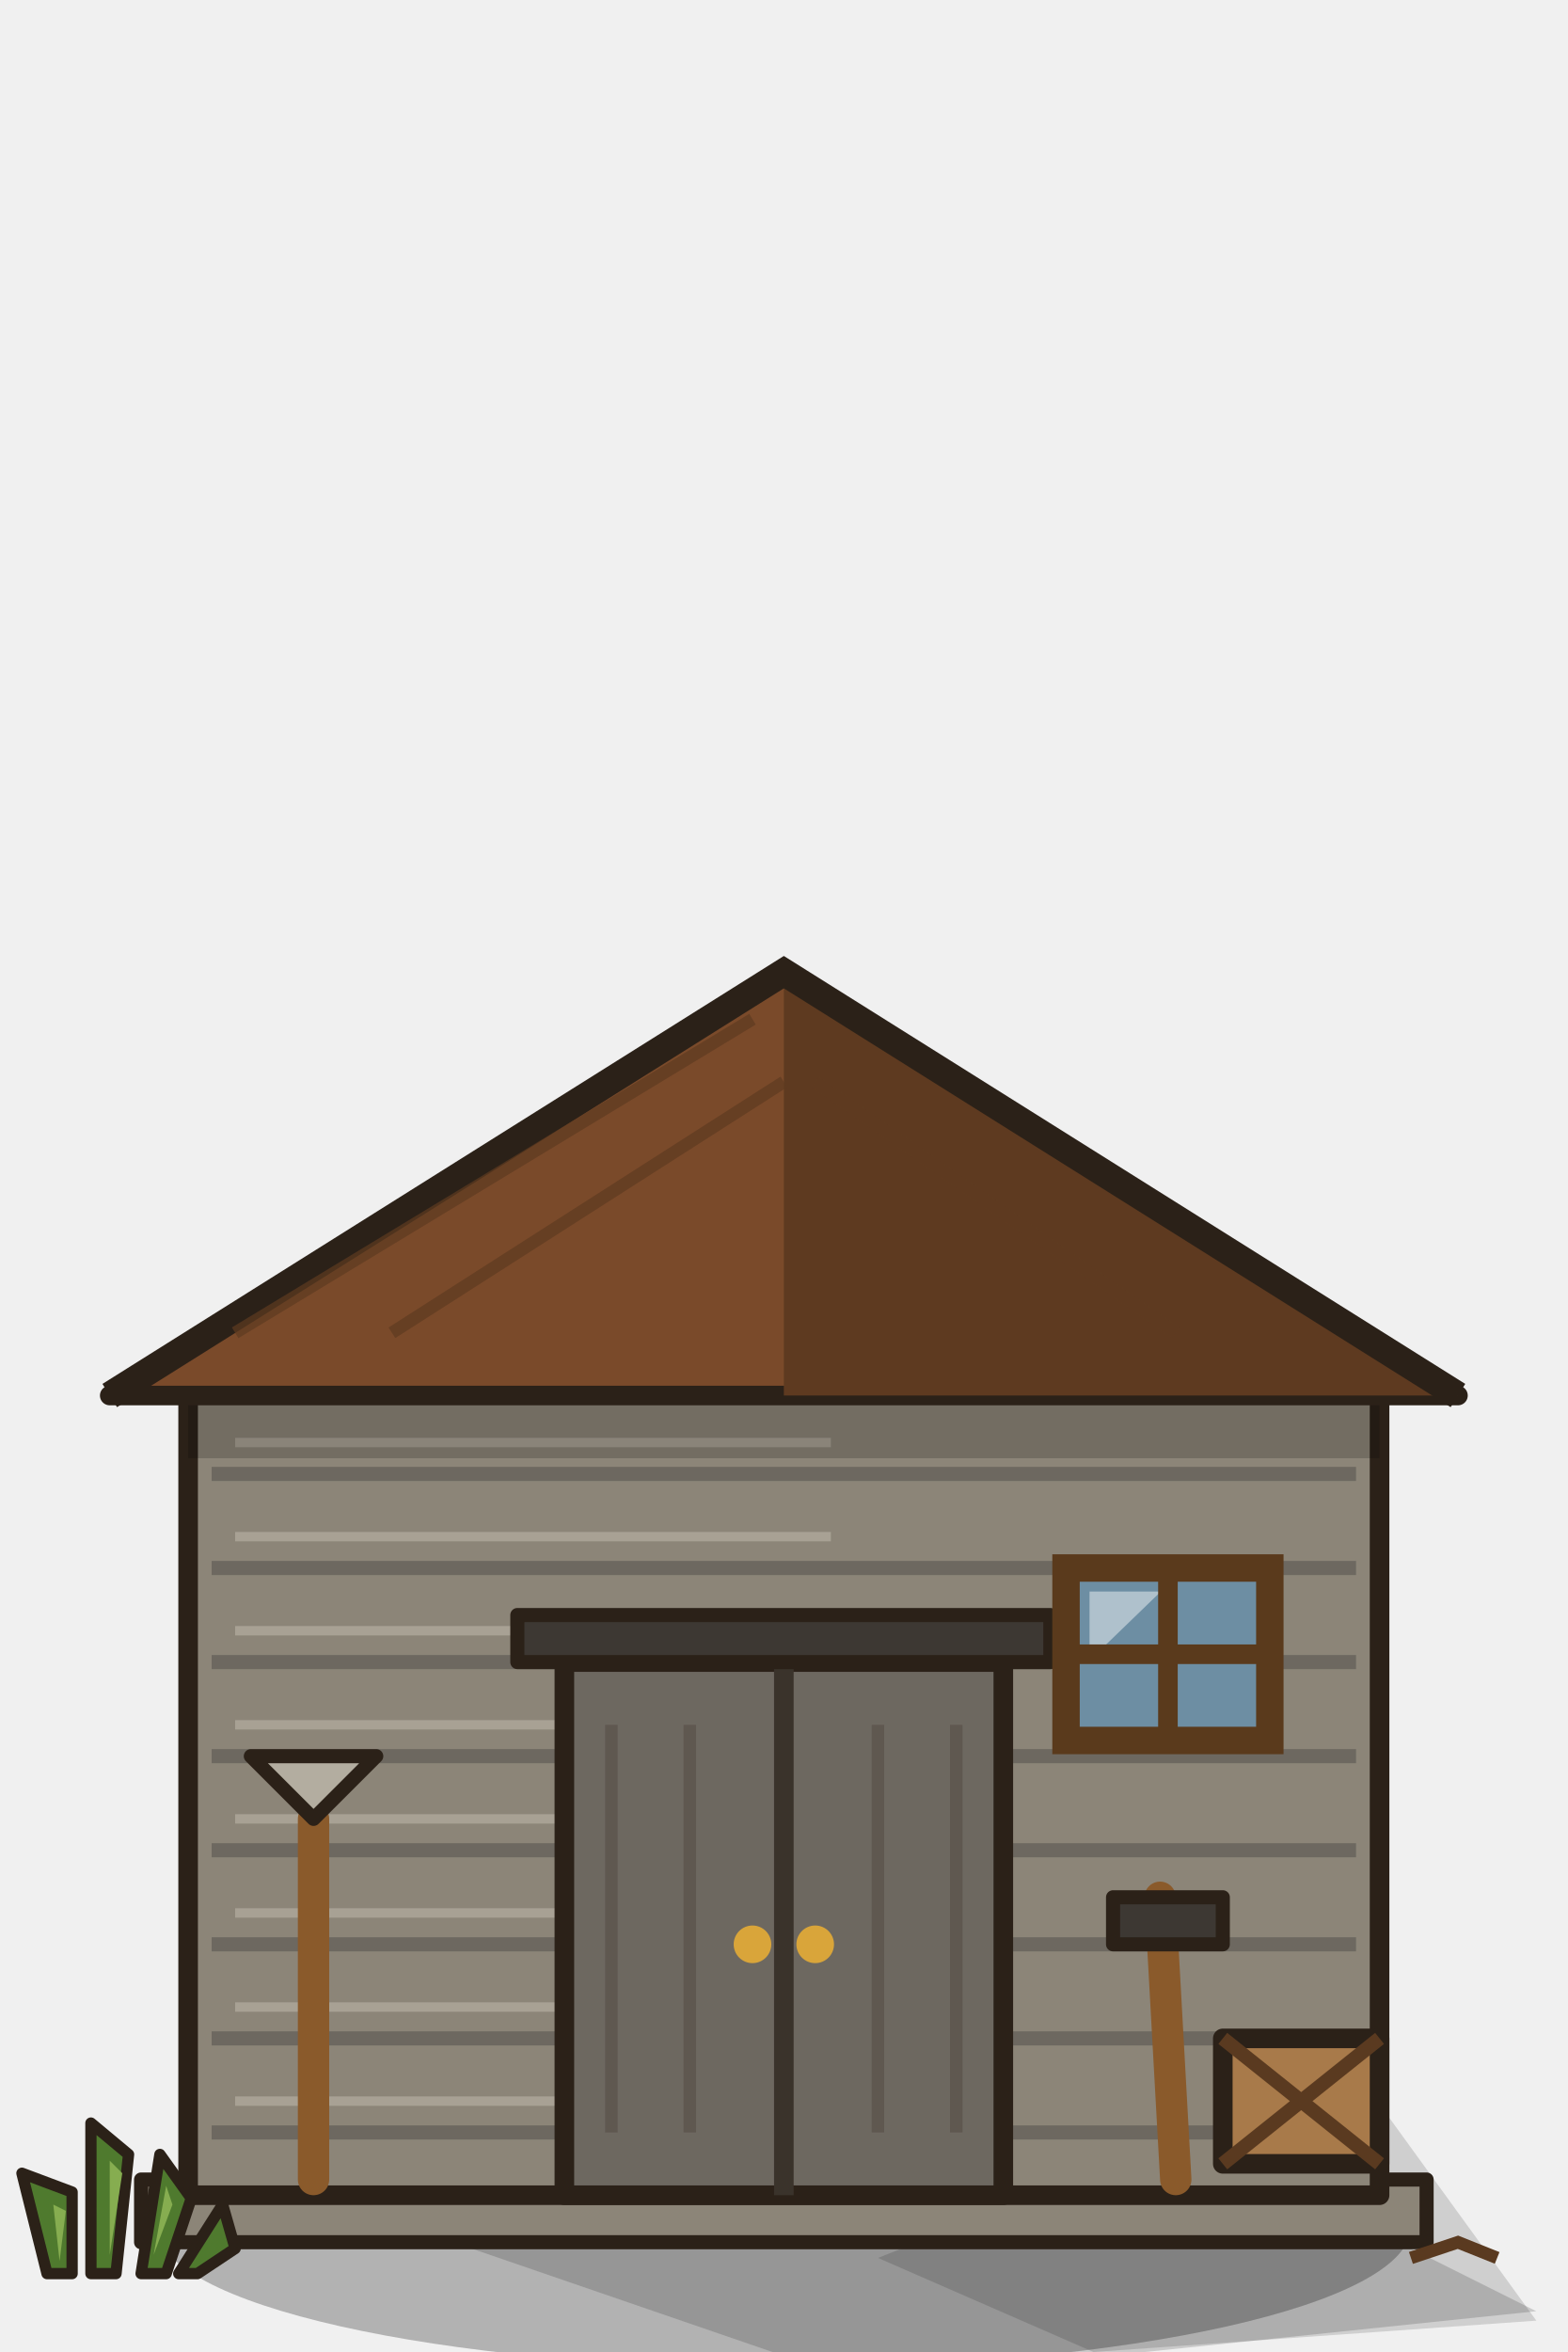
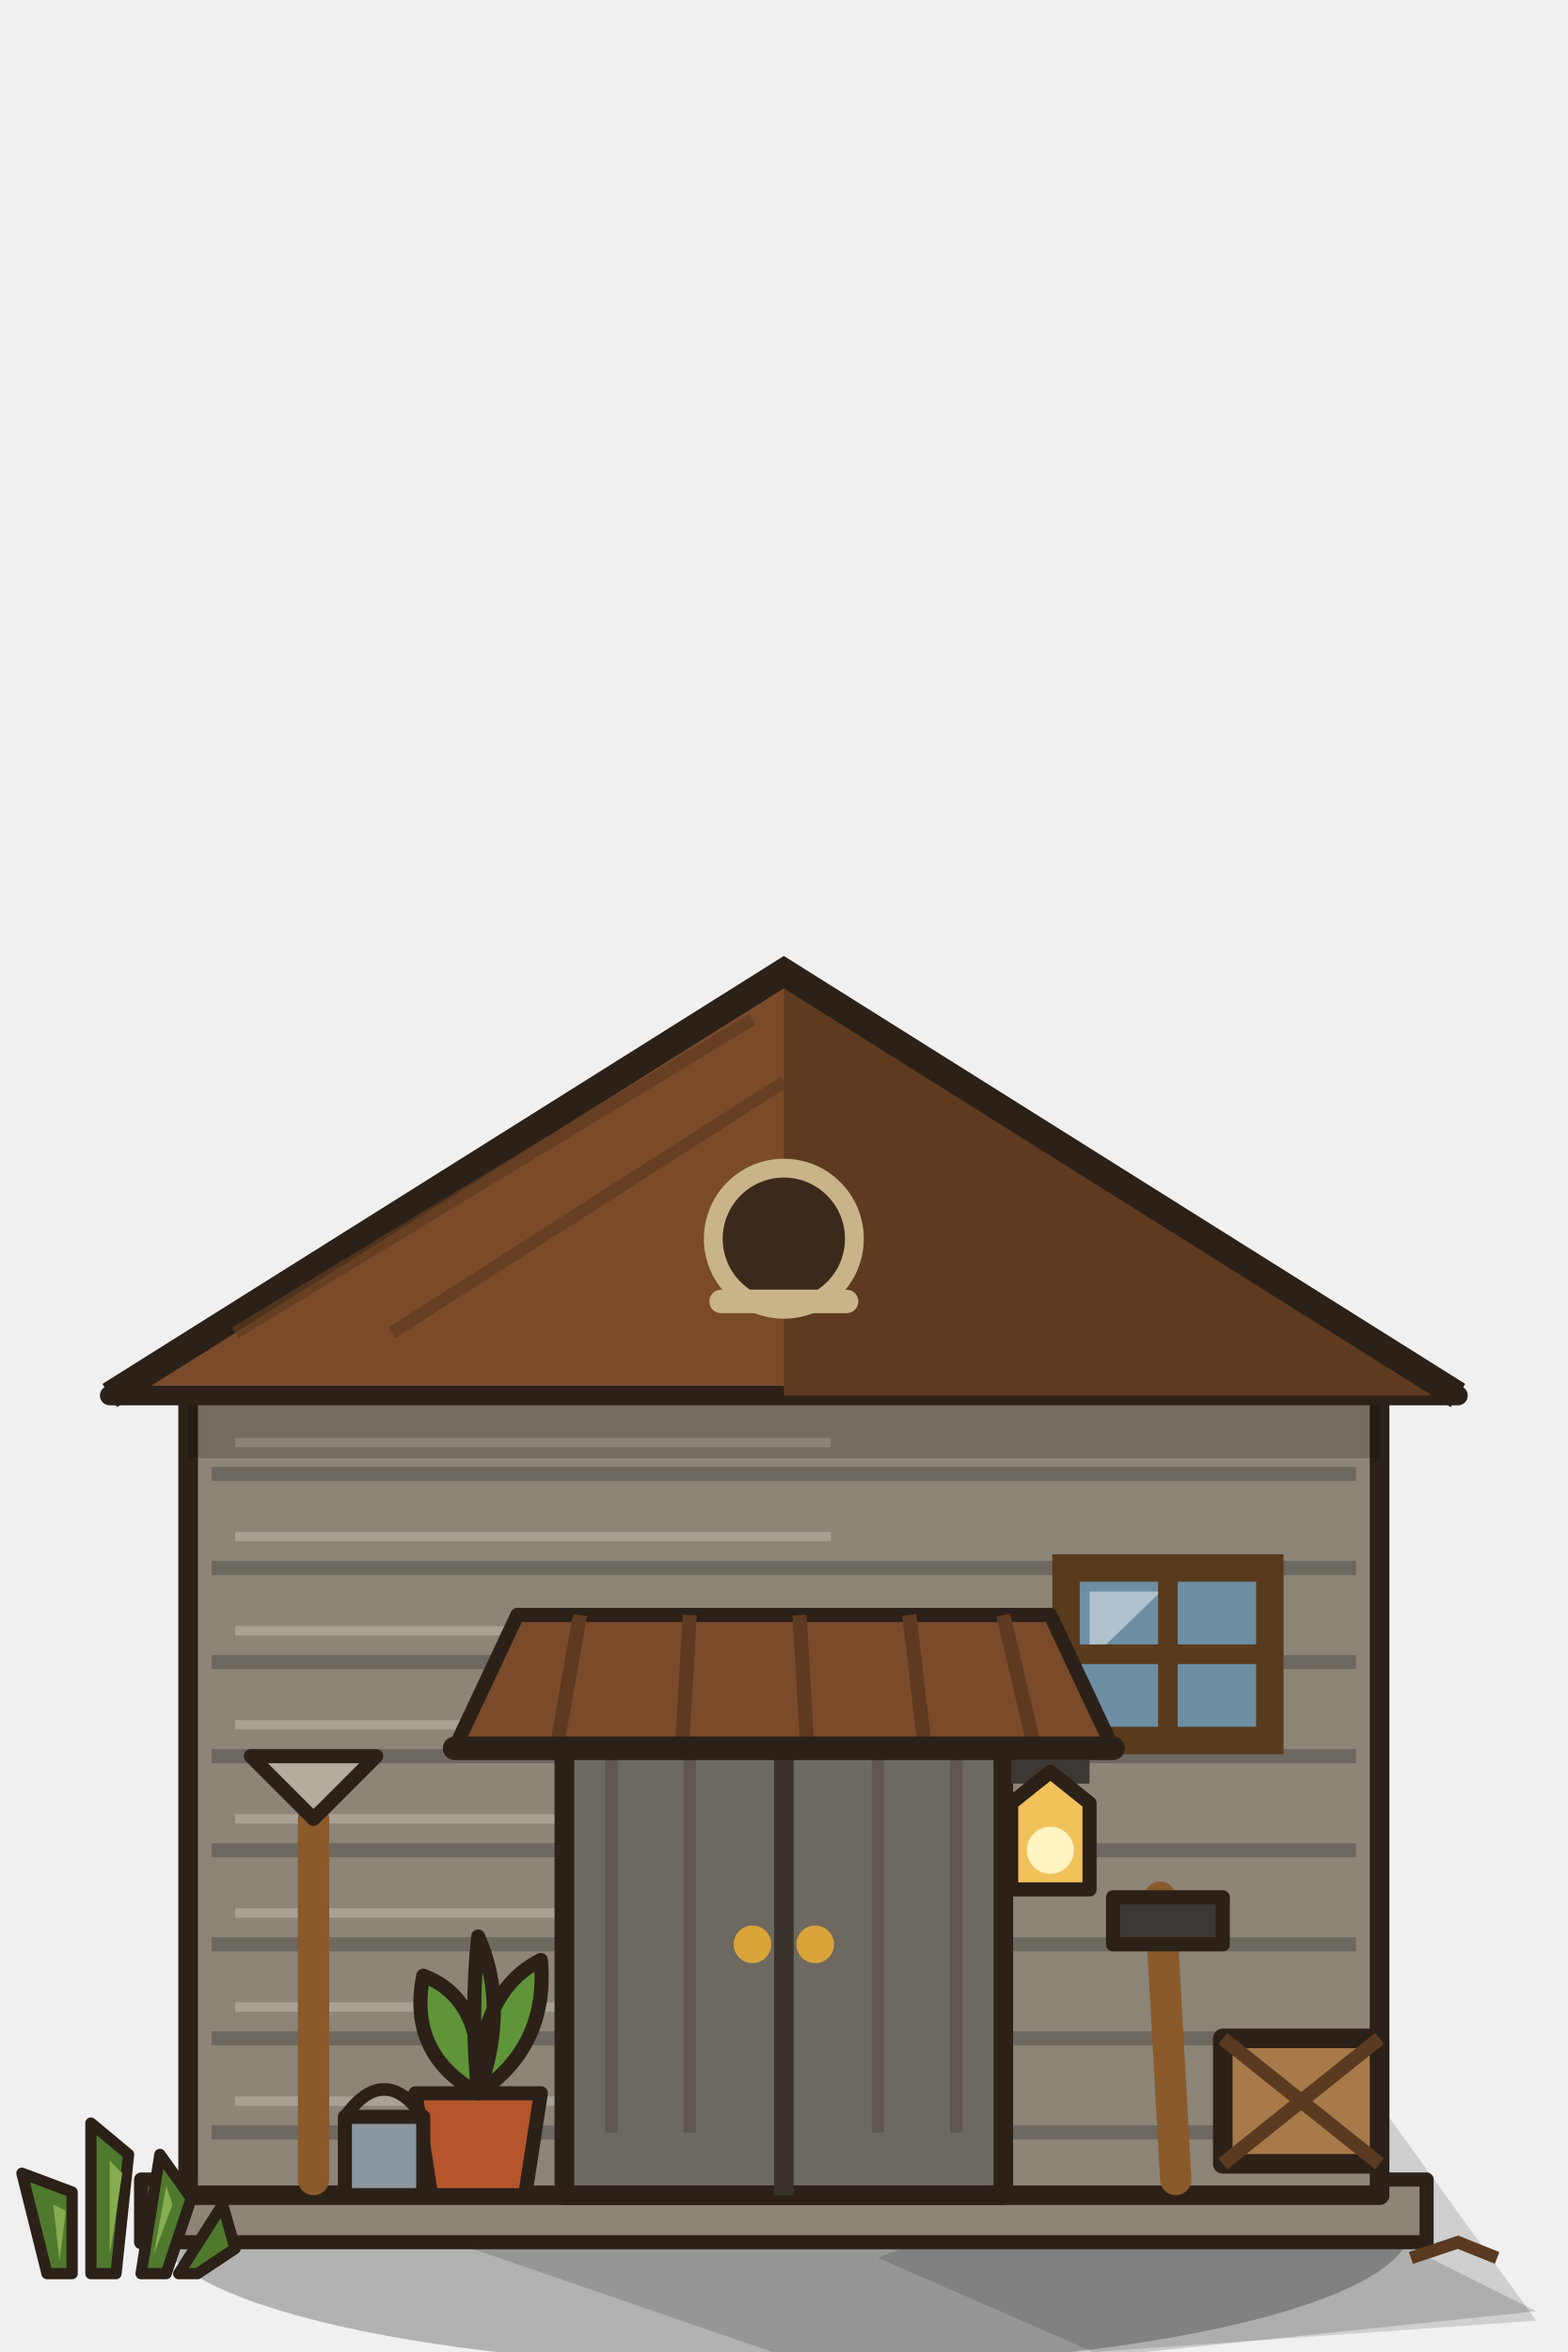
<svg xmlns="http://www.w3.org/2000/svg" width="200" height="300" viewBox="0 0 200 300">
  <path d="M52,284 L131.2,262.4 L196,294.8 L109.6,303.8 Z" fill="#000" opacity=".16" />
  <ellipse cx="100" cy="284" rx="80" ry="18" fill="#000" opacity=".26" />
  <path d="M112,288 L172.8,264 L196,296 L139.5,300 Z" fill="#000" opacity=".14" />
  <path d="M18,286 h164 v-8 h-164z" fill="#8c8578" stroke="#2b2118" stroke-width="1.8" stroke-linejoin="round" stroke-linecap="round" />
  <path d="M24,176 h152 v104 h-152z" fill="#8c8578" stroke="#2b2118" stroke-width="2.5" stroke-linejoin="round" stroke-linecap="round" />
  <path d="M27,188 h146" stroke="#6d6860" stroke-width="1.8" />
-   <path d="M30,184 h76.0" stroke="#b3ada0" stroke-width="1.2" opacity=".7" />
+   <path d="M30,184 h76" stroke="#b3ada0" stroke-width="1.2" opacity=".7" />
  <path d="M27,200 h146" stroke="#6d6860" stroke-width="1.8" />
-   <path d="M30,196 h76.0" stroke="#b3ada0" stroke-width="1.2" opacity=".7" />
+   <path d="M30,196 h76" stroke="#b3ada0" stroke-width="1.2" opacity=".7" />
  <path d="M27,212 h146" stroke="#6d6860" stroke-width="1.8" />
-   <path d="M30,208 h76.0" stroke="#b3ada0" stroke-width="1.2" opacity=".7" />
+   <path d="M30,208 h76" stroke="#b3ada0" stroke-width="1.2" opacity=".7" />
  <path d="M27,224 h146" stroke="#6d6860" stroke-width="1.8" />
-   <path d="M30,220 h76.0" stroke="#b3ada0" stroke-width="1.2" opacity=".7" />
+   <path d="M30,220 h76" stroke="#b3ada0" stroke-width="1.2" opacity=".7" />
  <path d="M27,236 h146" stroke="#6d6860" stroke-width="1.8" />
-   <path d="M30,232 h76.0" stroke="#b3ada0" stroke-width="1.2" opacity=".7" />
+   <path d="M30,232 h76" stroke="#b3ada0" stroke-width="1.2" opacity=".7" />
  <path d="M27,248 h146" stroke="#6d6860" stroke-width="1.8" />
-   <path d="M30,244 h76.0" stroke="#b3ada0" stroke-width="1.2" opacity=".7" />
+   <path d="M30,244 h76" stroke="#b3ada0" stroke-width="1.2" opacity=".7" />
  <path d="M27,260 h146" stroke="#6d6860" stroke-width="1.8" />
-   <path d="M30,256 h76.0" stroke="#b3ada0" stroke-width="1.2" opacity=".7" />
+   <path d="M30,256 h76" stroke="#b3ada0" stroke-width="1.2" opacity=".7" />
  <path d="M27,272 h146" stroke="#6d6860" stroke-width="1.8" />
-   <path d="M30,268 h76.0" stroke="#b3ada0" stroke-width="1.2" opacity=".7" />
+   <path d="M30,268 h76" stroke="#b3ada0" stroke-width="1.2" opacity=".7" />
  <path d="M24,176 h152 v10 h-152z" fill="#000" opacity=".18" />
  <path d="M14,178 L100,124 L186,178z" fill="#7a4a2a" stroke="#2b2118" stroke-width="2.5" stroke-linejoin="round" stroke-linecap="round" />
  <path d="M100,124 L186,178 L100,178z" fill="#5e3a20" />
  <path d="M14,178 L100,124 L186,178" fill="none" stroke="#2b2118" stroke-width="3.5" />
  <path d="M30,170 L96,130 M50,170 L100,138 M150,170 L104,138" stroke="#5e3a20" stroke-width="1.6" opacity=".7" />
  <rect x="72" y="212" width="56" height="68" fill="#6d6860" stroke="#2b2118" stroke-width="2.5" stroke-linejoin="round" stroke-linecap="round" />
  <path d="M100,212 v68" stroke="#3a332b" stroke-width="2.5" />
  <path d="M78,220 v52 M88,220 v52 M112,220 v52 M122,220 v52" stroke="#5f5850" stroke-width="1.6" />
  <rect x="66" y="206" width="68" height="6" fill="#3d3833" stroke="#2b2118" stroke-width="1.8" stroke-linejoin="round" stroke-linecap="round" />
  <circle cx="96" cy="248" r="2.4" fill="#d9a53a" />
  <circle cx="104" cy="248" r="2.4" fill="#d9a53a" />
  <rect x="136" y="200" width="26" height="22" fill="#6d8ea3" stroke="#2b2118" stroke-width="1.8" stroke-linejoin="round" stroke-linecap="round" />
  <path d="M139,203 l9.1,0 l-9.1,8.8z" fill="#fff" opacity=".45" />
  <rect x="136" y="200" width="26" height="22" fill="none" stroke="#5a3a1c" stroke-width="3.5" />
-   <path d="M149.0,200 v22 M136,211.0 h26" stroke="#5a3a1c" stroke-width="2.5" />
+   <path d="M149,200 v22 M136,211 h26" stroke="#5a3a1c" stroke-width="2.5" />
  <path d="M40,278 v-46" stroke="#8a5a2b" stroke-width="4" stroke-linecap="round" />
  <path d="M40,232 l-8,-8 h16z" fill="#b3ada0" stroke="#2b2118" stroke-width="1.8" stroke-linejoin="round" stroke-linecap="round" />
  <path d="M150,278 l-2,-36" stroke="#8a5a2b" stroke-width="4" stroke-linecap="round" />
  <path d="M142,242 h14 v6 h-14z" fill="#3d3833" stroke="#2b2118" stroke-width="1.8" stroke-linejoin="round" stroke-linecap="round" />
  <path d="M156,276 h20 v-16 h-20z" fill="#a87a4a" stroke="#2b2118" stroke-width="2.5" stroke-linejoin="round" stroke-linecap="round" />
  <path d="M156,260 l20,16 M176,260 l-20,16" stroke="#5a3a20" stroke-width="1.8" />
  <g transform="translate(14,290) scale(0.8)">
    <g fill="#4f7a2e" stroke="#2b2118" stroke-width="1.8" stroke-linejoin="round" stroke-linecap="round">
      <path d="M-10,0 l-4,-16 l8,3 l0,13z M-3,0 l0,-24 l6,5 l-2,19z M5,0 l3,-19 l5,7 l-4,12z M11,0 l7,-11 l2,7 l-6,4z" />
    </g>
    <g fill="#86ad50">
      <path d="M-8,-2 l-1,-9 l2,1z M0,-3 l0,-15 l2,2z M7,-3 l2,-11 l1,3z" />
    </g>
  </g>
  <path d="M180,288 l6,-2 l5,2" stroke="#5a3a20" stroke-width="1.6" fill="none" />
+   <g stroke="#2b2118" stroke-width="1.8" stroke-linejoin="round" stroke-linecap="round">
+     <path d="M66,206h68l8,17h-84z" fill="#7a4a2a" />
+   </g>
+   <path d="M74,206l-3,17M88,206l-1,17M102,206l1,17M116,206l2,17M128,206l4,17" stroke="#5e3a20" stroke-width="1.8" />
+   <path d="M58,223h84" stroke="#2b2118" stroke-width="3" stroke-linecap="round" />
+   <circle cx="100" cy="158" r="9" fill="#3b2a1c" stroke="#2b2118" stroke-width="1.8" stroke-linejoin="round" stroke-linecap="round" />
+   <circle cx="100" cy="158" r="9" fill="none" stroke="#c9b48a" stroke-width="2.4" />
+   <path d="M92,166h16" stroke="#c9b48a" stroke-width="3" stroke-linecap="round" />
+   <path d="M129,226h10" stroke="#3d3833" stroke-width="3" />
+   <path d="M134,226l-5,4v11h10v-11z" fill="#f2c25a" stroke="#2b2118" stroke-width="1.8" stroke-linejoin="round" stroke-linecap="round" />
+   <circle cx="134" cy="236" r="3" fill="#fff4c2" />
+   <g stroke="#2b2118" stroke-width="1.8" stroke-linejoin="round" stroke-linecap="round">
+     <path d="M55,280l-2,-13h16l-2,13z" fill="#b5562c" />
+     <path d="M61,267q-9,-5-7,-15q8,3 7,15zM61,267q9,-6 8,-17q-8,4-8,17zM61,267q-1,-10 0,-20q4,9 0,20z" fill="#5f9438" />
+   </g>
+   <g stroke="#2b2118" stroke-width="1.8" stroke-linejoin="round" stroke-linecap="round">
+     <path d="M44,280v-10h10v10z" fill="#8a96a0" />
+   </g>
+   <path d="M44,270q5,-7 10,0" stroke="#2b2118" stroke-width="1.6" fill="none" />
</svg>
